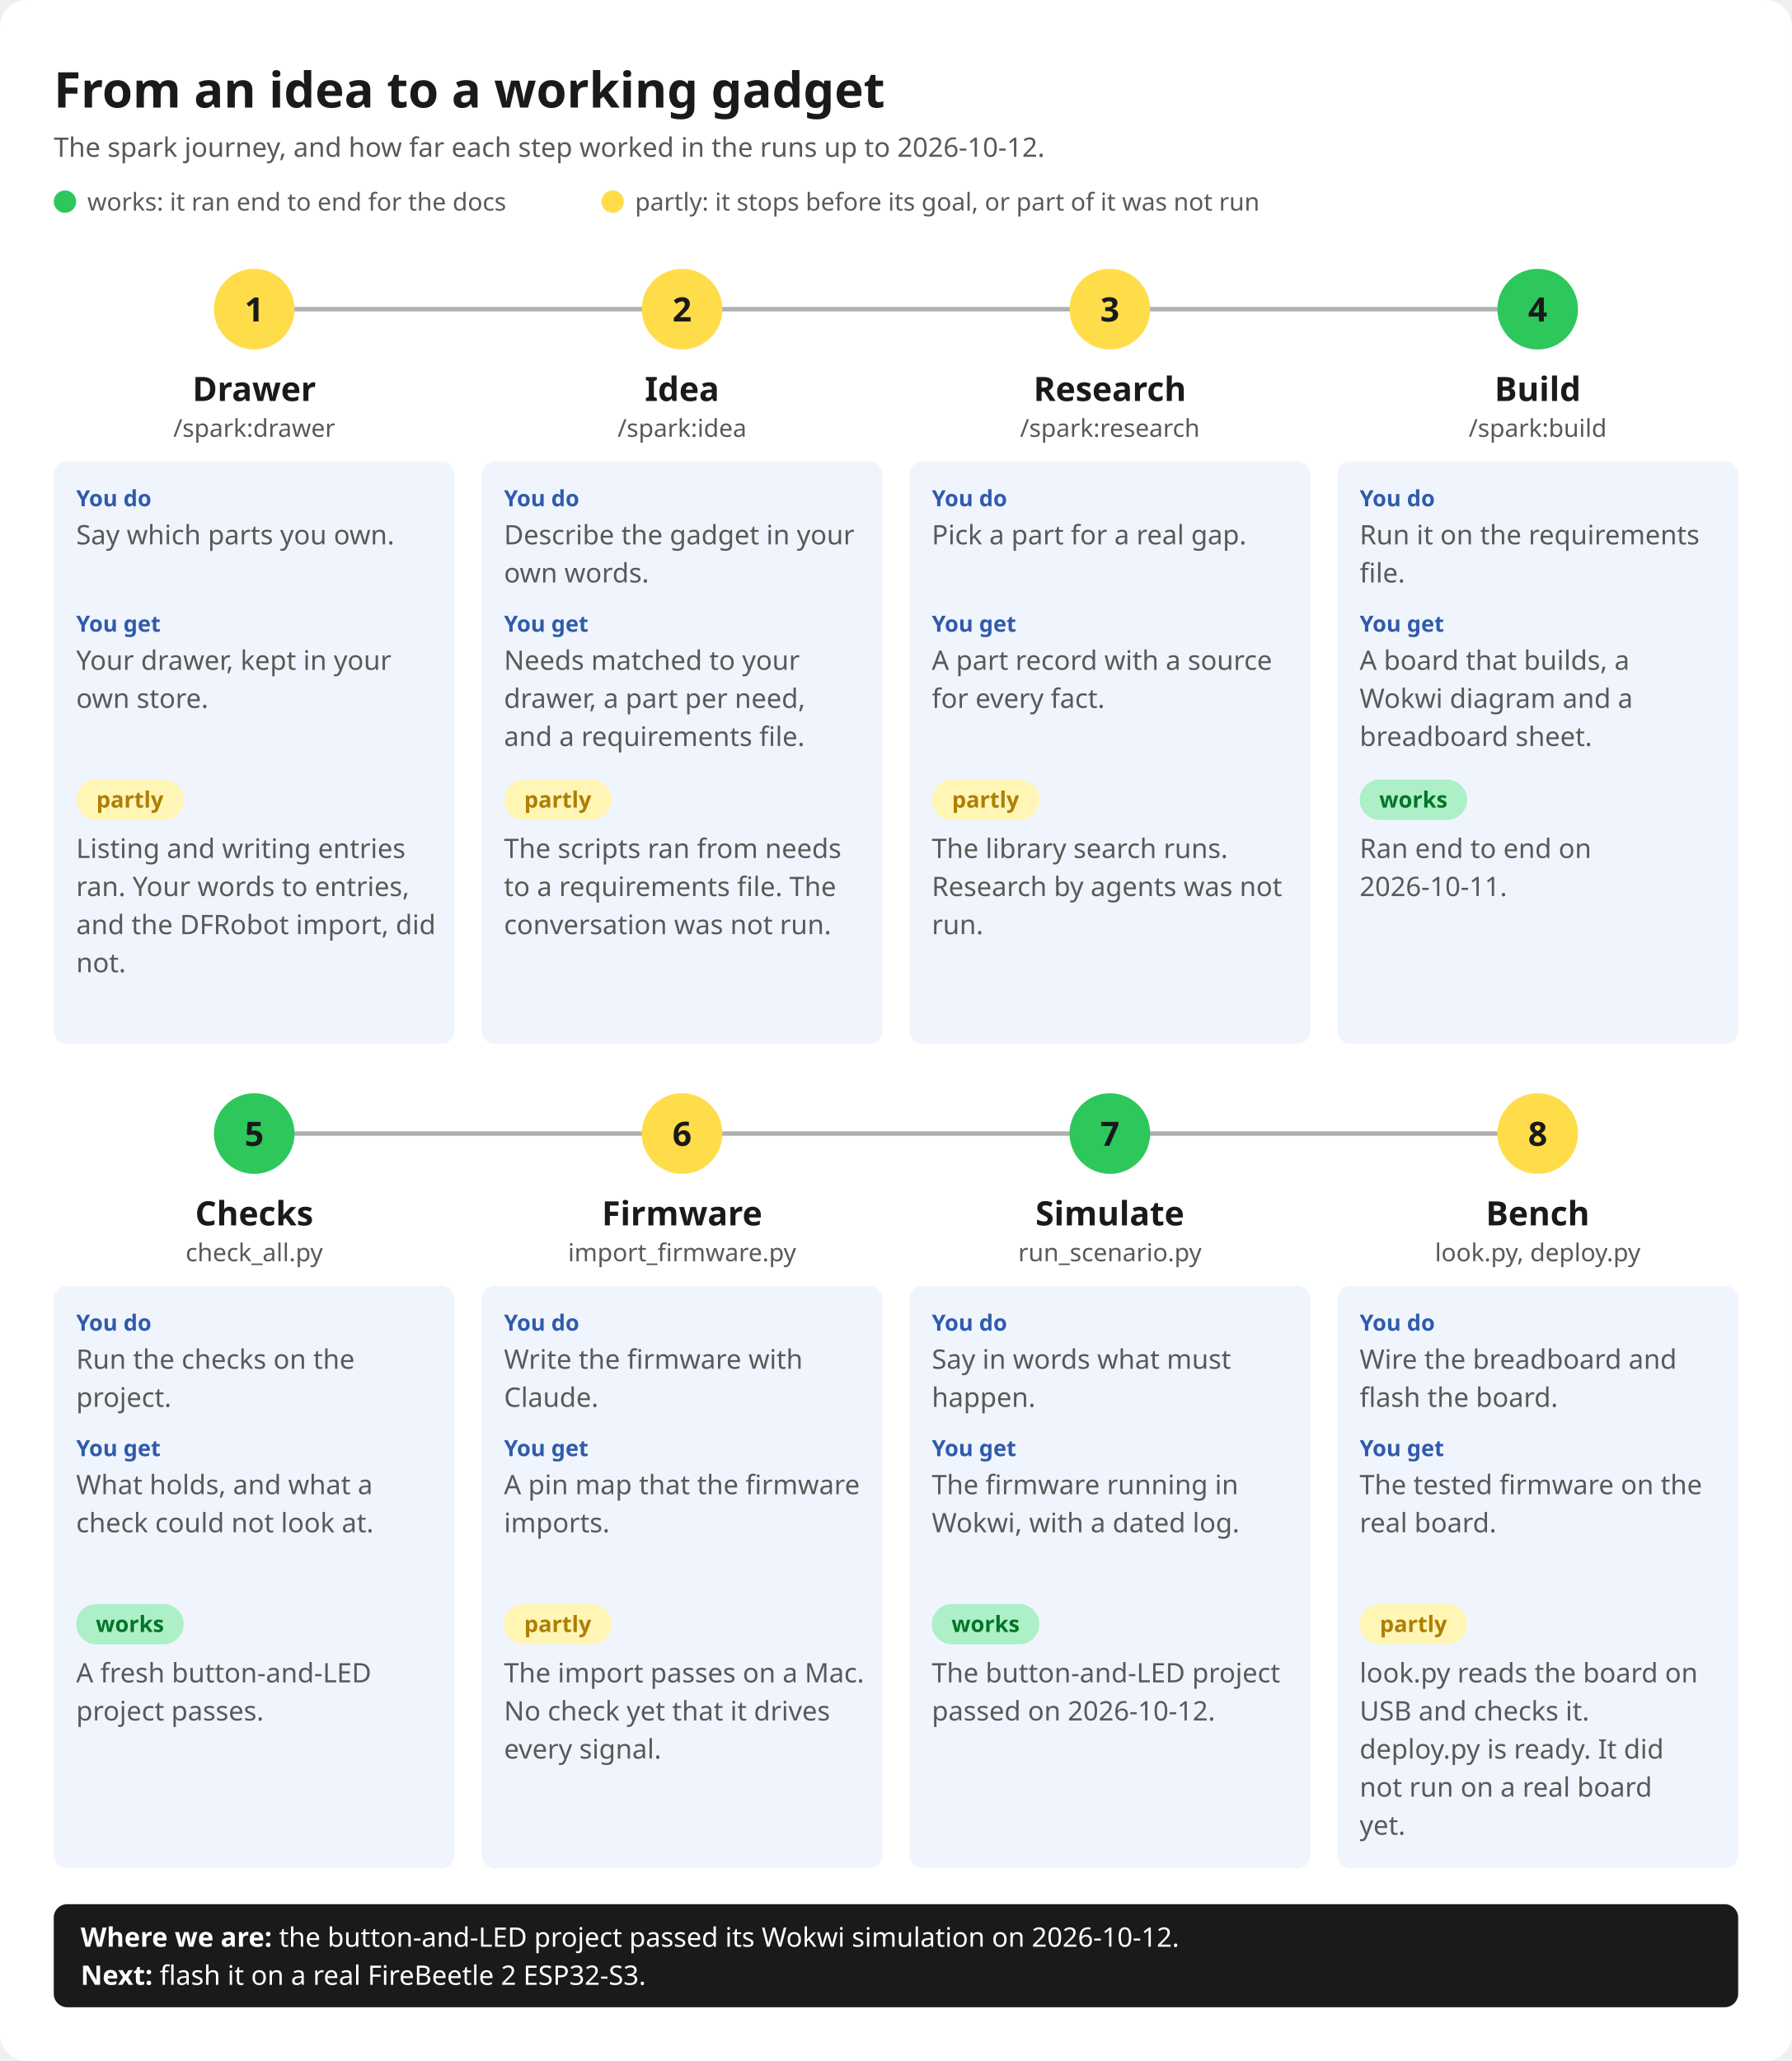
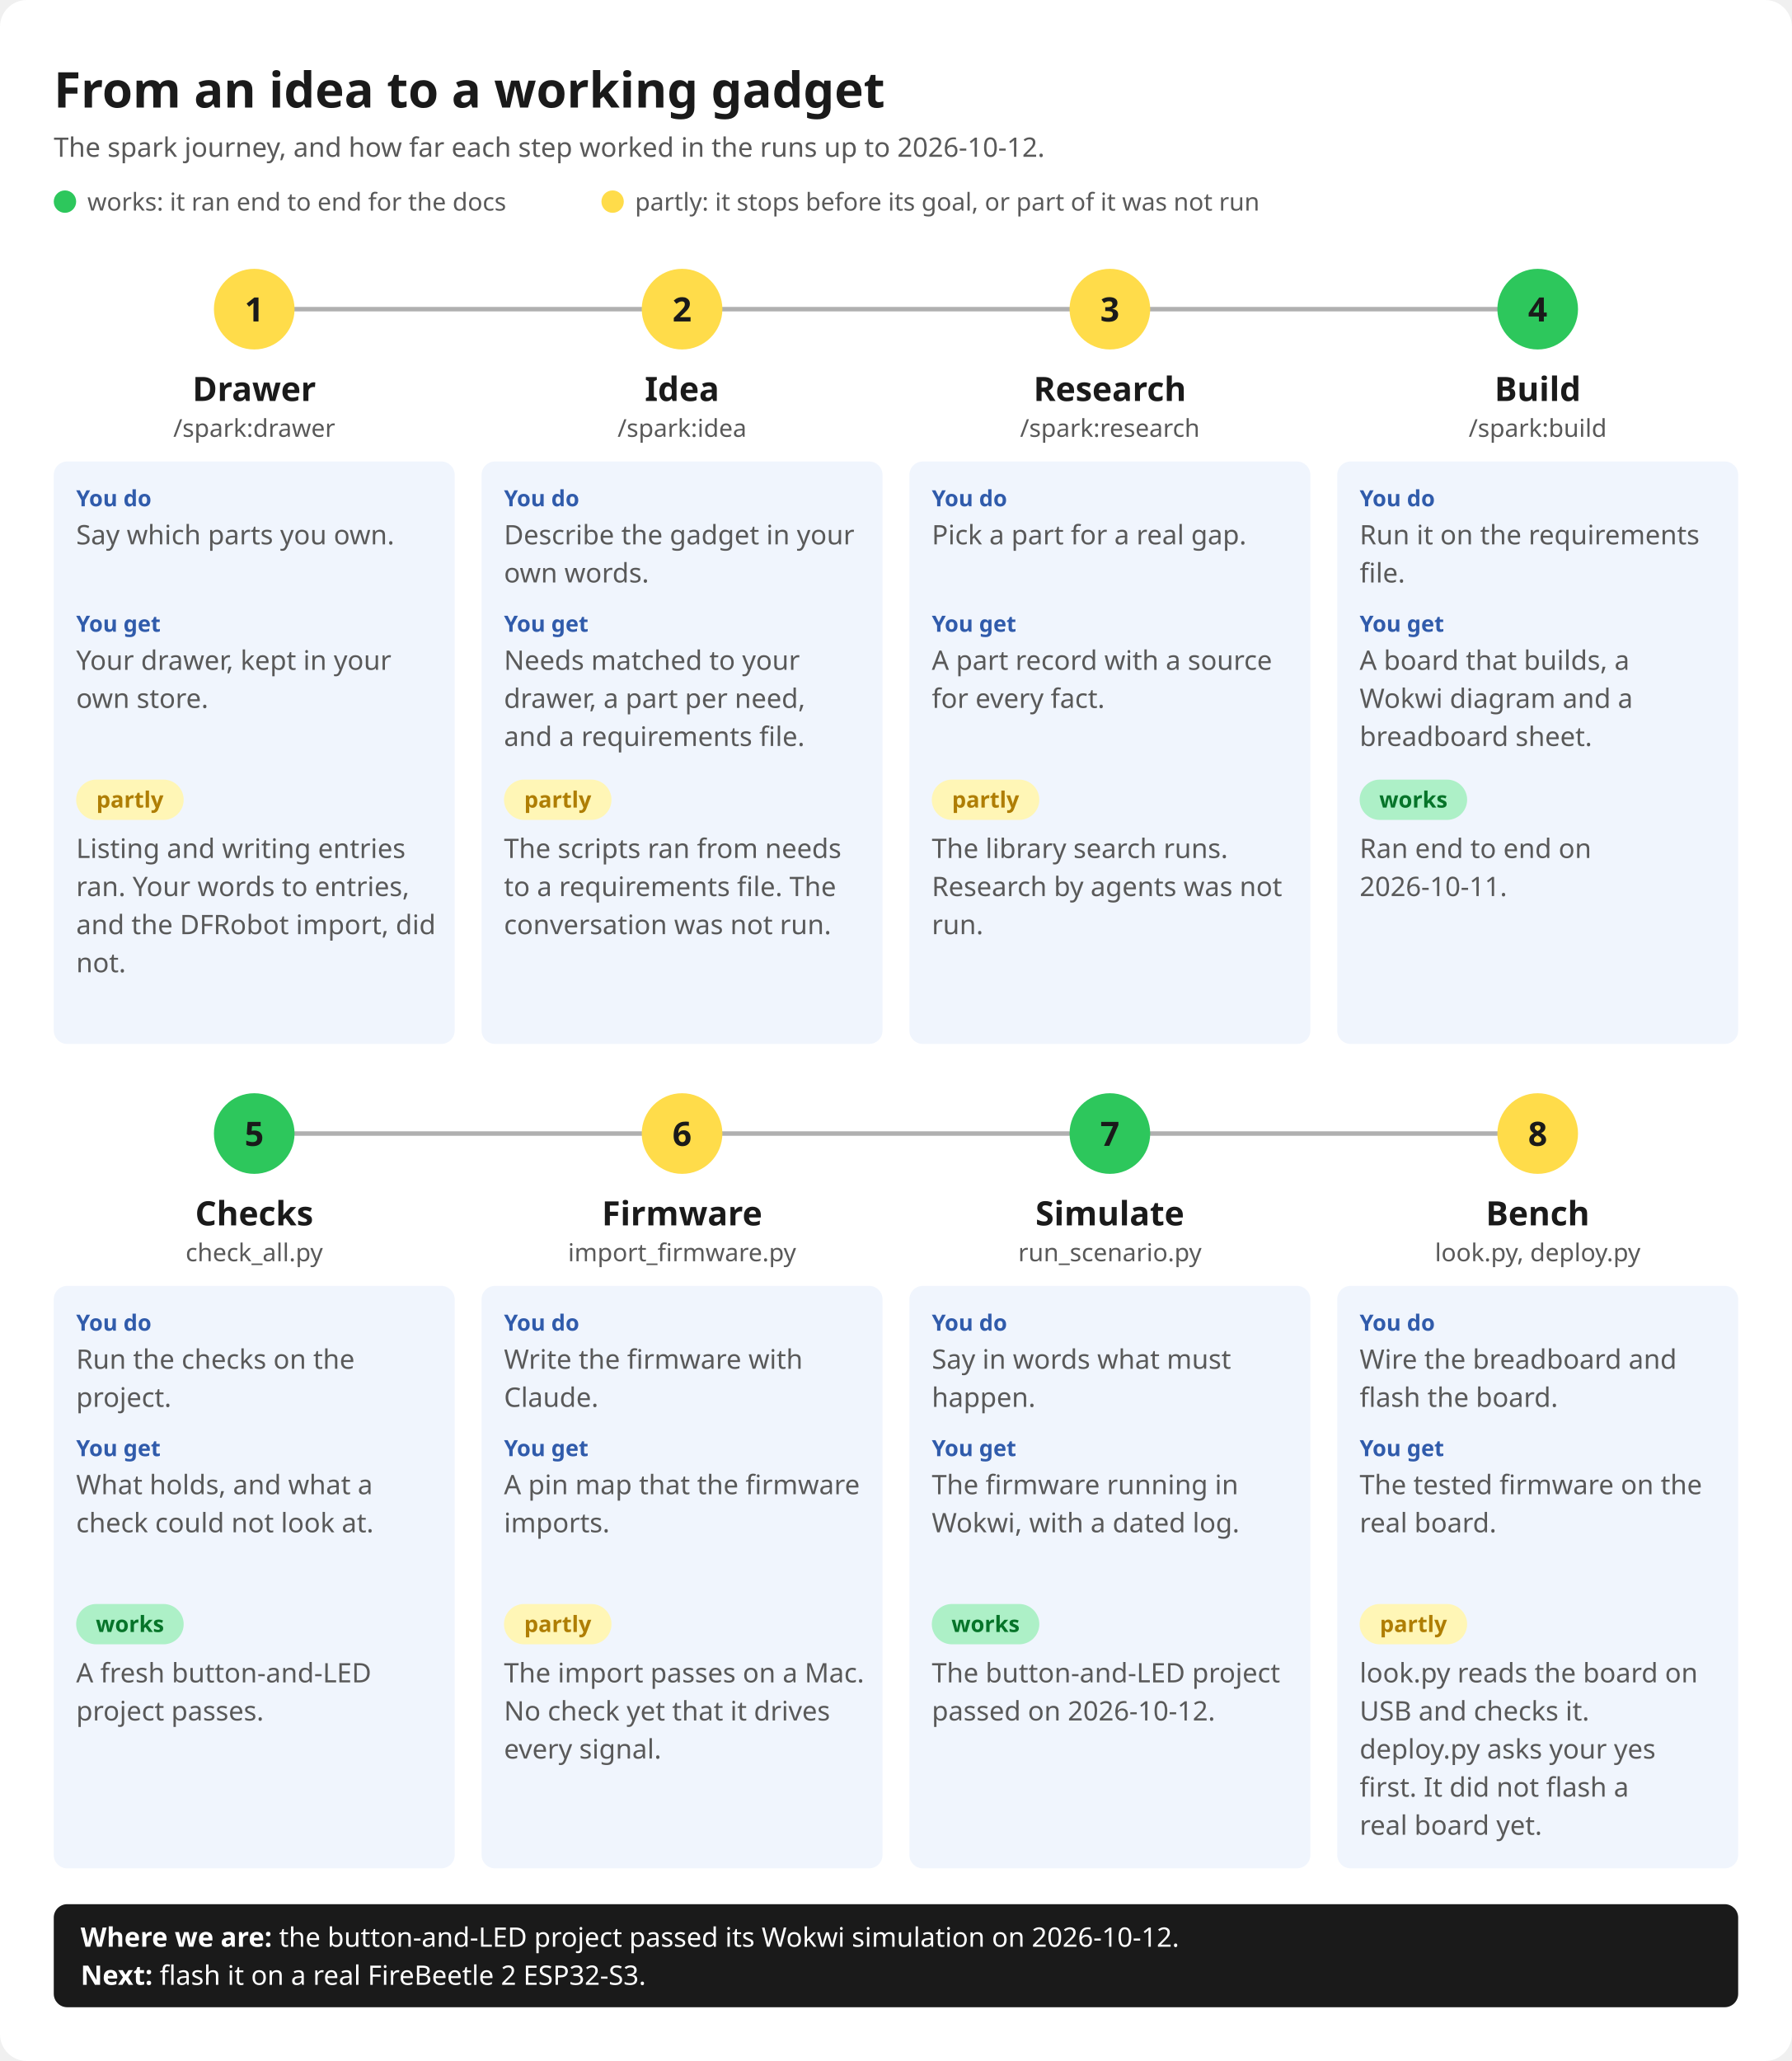
<svg xmlns="http://www.w3.org/2000/svg" viewBox="0 0 1600 1840" width="1600" height="1840" font-family="'Noto Sans', 'Helvetica Neue', Helvetica, Arial, sans-serif">
  <rect width="1600" height="1840" rx="24" fill="#ffffff" />
  <text x="48" y="96" font-size="44" font-weight="bold" fill="#1a1a1a" text-anchor="start">From an idea to a working gadget</text>
  <text x="48" y="140" font-size="24" font-weight="normal" fill="#595959" text-anchor="start">The spark journey, and how far each step worked in the runs up to 2026-10-12.</text>
  <circle cx="58" cy="180" r="10" fill="#2dc75c" />
  <text x="78" y="188" font-size="22" font-weight="normal" fill="#595959" text-anchor="start">works: it ran end to end for the docs</text>
  <circle cx="547" cy="180" r="10" fill="#ffdc4a" />
  <text x="567" y="188" font-size="22" font-weight="normal" fill="#595959" text-anchor="start">partly: it stops before its goal, or part of it was not run</text>
  <line x1="227" y1="276" x2="1373" y2="276" stroke="#b0b0b0" stroke-width="4" />
  <circle cx="227" cy="276" r="36" fill="#ffdc4a" />
  <text x="227" y="287" font-size="30" font-weight="bold" fill="#1a1a1a" text-anchor="middle">1</text>
  <text x="227" y="358" font-size="30" font-weight="bold" fill="#1a1a1a" text-anchor="middle">Drawer</text>
  <text x="227" y="390" font-size="22" font-weight="normal" fill="#595959" text-anchor="middle">/spark:drawer</text>
  <rect x="48" y="412" width="358" height="520" rx="12" fill="#f0f5fd" />
  <text x="68" y="452" font-size="20" font-weight="bold" fill="#305bab" text-anchor="start">You do</text>
  <text x="68" y="486" font-size="24" font-weight="normal" fill="#595959" text-anchor="start">Say which parts you own.</text>
  <text x="68" y="564" font-size="20" font-weight="bold" fill="#305bab" text-anchor="start">You get</text>
  <text x="68" y="598" font-size="24" font-weight="normal" fill="#595959" text-anchor="start">Your drawer, kept in your</text>
  <text x="68" y="632" font-size="24" font-weight="normal" fill="#595959" text-anchor="start">own store.</text>
  <rect x="68" y="696" width="96" height="36" rx="18" fill="#fff6b6" />
  <text x="116" y="721" font-size="20" font-weight="bold" fill="#af7e04" text-anchor="middle">partly</text>
  <text x="68" y="766" font-size="24" font-weight="normal" fill="#595959" text-anchor="start">Listing and writing entries</text>
  <text x="68" y="800" font-size="24" font-weight="normal" fill="#595959" text-anchor="start">ran. Your words to entries,</text>
  <text x="68" y="834" font-size="24" font-weight="normal" fill="#595959" text-anchor="start">and the DFRobot import, did</text>
  <text x="68" y="868" font-size="24" font-weight="normal" fill="#595959" text-anchor="start">not.</text>
  <circle cx="609" cy="276" r="36" fill="#ffdc4a" />
  <text x="609" y="287" font-size="30" font-weight="bold" fill="#1a1a1a" text-anchor="middle">2</text>
  <text x="609" y="358" font-size="30" font-weight="bold" fill="#1a1a1a" text-anchor="middle">Idea</text>
  <text x="609" y="390" font-size="22" font-weight="normal" fill="#595959" text-anchor="middle">/spark:idea</text>
  <rect x="430" y="412" width="358" height="520" rx="12" fill="#f0f5fd" />
  <text x="450" y="452" font-size="20" font-weight="bold" fill="#305bab" text-anchor="start">You do</text>
  <text x="450" y="486" font-size="24" font-weight="normal" fill="#595959" text-anchor="start">Describe the gadget in your</text>
  <text x="450" y="520" font-size="24" font-weight="normal" fill="#595959" text-anchor="start">own words.</text>
  <text x="450" y="564" font-size="20" font-weight="bold" fill="#305bab" text-anchor="start">You get</text>
  <text x="450" y="598" font-size="24" font-weight="normal" fill="#595959" text-anchor="start">Needs matched to your</text>
  <text x="450" y="632" font-size="24" font-weight="normal" fill="#595959" text-anchor="start">drawer, a part per need,</text>
  <text x="450" y="666" font-size="24" font-weight="normal" fill="#595959" text-anchor="start">and a requirements file.</text>
  <rect x="450" y="696" width="96" height="36" rx="18" fill="#fff6b6" />
  <text x="498" y="721" font-size="20" font-weight="bold" fill="#af7e04" text-anchor="middle">partly</text>
  <text x="450" y="766" font-size="24" font-weight="normal" fill="#595959" text-anchor="start">The scripts ran from needs</text>
  <text x="450" y="800" font-size="24" font-weight="normal" fill="#595959" text-anchor="start">to a requirements file. The</text>
  <text x="450" y="834" font-size="24" font-weight="normal" fill="#595959" text-anchor="start">conversation was not run.</text>
  <circle cx="991" cy="276" r="36" fill="#ffdc4a" />
  <text x="991" y="287" font-size="30" font-weight="bold" fill="#1a1a1a" text-anchor="middle">3</text>
  <text x="991" y="358" font-size="30" font-weight="bold" fill="#1a1a1a" text-anchor="middle">Research</text>
  <text x="991" y="390" font-size="22" font-weight="normal" fill="#595959" text-anchor="middle">/spark:research</text>
  <rect x="812" y="412" width="358" height="520" rx="12" fill="#f0f5fd" />
  <text x="832" y="452" font-size="20" font-weight="bold" fill="#305bab" text-anchor="start">You do</text>
  <text x="832" y="486" font-size="24" font-weight="normal" fill="#595959" text-anchor="start">Pick a part for a real gap.</text>
  <text x="832" y="564" font-size="20" font-weight="bold" fill="#305bab" text-anchor="start">You get</text>
  <text x="832" y="598" font-size="24" font-weight="normal" fill="#595959" text-anchor="start">A part record with a source</text>
  <text x="832" y="632" font-size="24" font-weight="normal" fill="#595959" text-anchor="start">for every fact.</text>
  <rect x="832" y="696" width="96" height="36" rx="18" fill="#fff6b6" />
  <text x="880" y="721" font-size="20" font-weight="bold" fill="#af7e04" text-anchor="middle">partly</text>
  <text x="832" y="766" font-size="24" font-weight="normal" fill="#595959" text-anchor="start">The library search runs.</text>
  <text x="832" y="800" font-size="24" font-weight="normal" fill="#595959" text-anchor="start">Research by agents was not</text>
  <text x="832" y="834" font-size="24" font-weight="normal" fill="#595959" text-anchor="start">run.</text>
  <circle cx="1373" cy="276" r="36" fill="#2dc75c" />
  <text x="1373" y="287" font-size="30" font-weight="bold" fill="#1a1a1a" text-anchor="middle">4</text>
  <text x="1373" y="358" font-size="30" font-weight="bold" fill="#1a1a1a" text-anchor="middle">Build</text>
  <text x="1373" y="390" font-size="22" font-weight="normal" fill="#595959" text-anchor="middle">/spark:build</text>
  <rect x="1194" y="412" width="358" height="520" rx="12" fill="#f0f5fd" />
  <text x="1214" y="452" font-size="20" font-weight="bold" fill="#305bab" text-anchor="start">You do</text>
  <text x="1214" y="486" font-size="24" font-weight="normal" fill="#595959" text-anchor="start">Run it on the requirements</text>
  <text x="1214" y="520" font-size="24" font-weight="normal" fill="#595959" text-anchor="start">file.</text>
  <text x="1214" y="564" font-size="20" font-weight="bold" fill="#305bab" text-anchor="start">You get</text>
  <text x="1214" y="598" font-size="24" font-weight="normal" fill="#595959" text-anchor="start">A board that builds, a</text>
  <text x="1214" y="632" font-size="24" font-weight="normal" fill="#595959" text-anchor="start">Wokwi diagram and a</text>
  <text x="1214" y="666" font-size="24" font-weight="normal" fill="#595959" text-anchor="start">breadboard sheet.</text>
  <rect x="1214" y="696" width="96" height="36" rx="18" fill="#adf0c7" />
  <text x="1262" y="721" font-size="20" font-weight="bold" fill="#067429" text-anchor="middle">works</text>
  <text x="1214" y="766" font-size="24" font-weight="normal" fill="#595959" text-anchor="start">Ran end to end on</text>
  <text x="1214" y="800" font-size="24" font-weight="normal" fill="#595959" text-anchor="start">2026-10-11.</text>
  <line x1="227" y1="1012" x2="1373" y2="1012" stroke="#b0b0b0" stroke-width="4" />
  <circle cx="227" cy="1012" r="36" fill="#2dc75c" />
  <text x="227" y="1023" font-size="30" font-weight="bold" fill="#1a1a1a" text-anchor="middle">5</text>
  <text x="227" y="1094" font-size="30" font-weight="bold" fill="#1a1a1a" text-anchor="middle">Checks</text>
  <text x="227" y="1126" font-size="22" font-weight="normal" fill="#595959" text-anchor="middle">check_all.py</text>
  <rect x="48" y="1148" width="358" height="520" rx="12" fill="#f0f5fd" />
  <text x="68" y="1188" font-size="20" font-weight="bold" fill="#305bab" text-anchor="start">You do</text>
  <text x="68" y="1222" font-size="24" font-weight="normal" fill="#595959" text-anchor="start">Run the checks on the</text>
  <text x="68" y="1256" font-size="24" font-weight="normal" fill="#595959" text-anchor="start">project.</text>
  <text x="68" y="1300" font-size="20" font-weight="bold" fill="#305bab" text-anchor="start">You get</text>
  <text x="68" y="1334" font-size="24" font-weight="normal" fill="#595959" text-anchor="start">What holds, and what a</text>
  <text x="68" y="1368" font-size="24" font-weight="normal" fill="#595959" text-anchor="start">check could not look at.</text>
  <rect x="68" y="1432" width="96" height="36" rx="18" fill="#adf0c7" />
  <text x="116" y="1457" font-size="20" font-weight="bold" fill="#067429" text-anchor="middle">works</text>
  <text x="68" y="1502" font-size="24" font-weight="normal" fill="#595959" text-anchor="start">A fresh button-and-LED</text>
  <text x="68" y="1536" font-size="24" font-weight="normal" fill="#595959" text-anchor="start">project passes.</text>
  <circle cx="609" cy="1012" r="36" fill="#ffdc4a" />
  <text x="609" y="1023" font-size="30" font-weight="bold" fill="#1a1a1a" text-anchor="middle">6</text>
  <text x="609" y="1094" font-size="30" font-weight="bold" fill="#1a1a1a" text-anchor="middle">Firmware</text>
  <text x="609" y="1126" font-size="22" font-weight="normal" fill="#595959" text-anchor="middle">import_firmware.py</text>
  <rect x="430" y="1148" width="358" height="520" rx="12" fill="#f0f5fd" />
  <text x="450" y="1188" font-size="20" font-weight="bold" fill="#305bab" text-anchor="start">You do</text>
  <text x="450" y="1222" font-size="24" font-weight="normal" fill="#595959" text-anchor="start">Write the firmware with</text>
  <text x="450" y="1256" font-size="24" font-weight="normal" fill="#595959" text-anchor="start">Claude.</text>
  <text x="450" y="1300" font-size="20" font-weight="bold" fill="#305bab" text-anchor="start">You get</text>
  <text x="450" y="1334" font-size="24" font-weight="normal" fill="#595959" text-anchor="start">A pin map that the firmware</text>
  <text x="450" y="1368" font-size="24" font-weight="normal" fill="#595959" text-anchor="start">imports.</text>
  <rect x="450" y="1432" width="96" height="36" rx="18" fill="#fff6b6" />
  <text x="498" y="1457" font-size="20" font-weight="bold" fill="#af7e04" text-anchor="middle">partly</text>
  <text x="450" y="1502" font-size="24" font-weight="normal" fill="#595959" text-anchor="start">The import passes on a Mac.</text>
  <text x="450" y="1536" font-size="24" font-weight="normal" fill="#595959" text-anchor="start">No check yet that it drives</text>
  <text x="450" y="1570" font-size="24" font-weight="normal" fill="#595959" text-anchor="start">every signal.</text>
  <circle cx="991" cy="1012" r="36" fill="#2dc75c" />
  <text x="991" y="1023" font-size="30" font-weight="bold" fill="#1a1a1a" text-anchor="middle">7</text>
  <text x="991" y="1094" font-size="30" font-weight="bold" fill="#1a1a1a" text-anchor="middle">Simulate</text>
  <text x="991" y="1126" font-size="22" font-weight="normal" fill="#595959" text-anchor="middle">run_scenario.py</text>
  <rect x="812" y="1148" width="358" height="520" rx="12" fill="#f0f5fd" />
  <text x="832" y="1188" font-size="20" font-weight="bold" fill="#305bab" text-anchor="start">You do</text>
  <text x="832" y="1222" font-size="24" font-weight="normal" fill="#595959" text-anchor="start">Say in words what must</text>
  <text x="832" y="1256" font-size="24" font-weight="normal" fill="#595959" text-anchor="start">happen.</text>
  <text x="832" y="1300" font-size="20" font-weight="bold" fill="#305bab" text-anchor="start">You get</text>
  <text x="832" y="1334" font-size="24" font-weight="normal" fill="#595959" text-anchor="start">The firmware running in</text>
  <text x="832" y="1368" font-size="24" font-weight="normal" fill="#595959" text-anchor="start">Wokwi, with a dated log.</text>
  <rect x="832" y="1432" width="96" height="36" rx="18" fill="#adf0c7" />
  <text x="880" y="1457" font-size="20" font-weight="bold" fill="#067429" text-anchor="middle">works</text>
  <text x="832" y="1502" font-size="24" font-weight="normal" fill="#595959" text-anchor="start">The button-and-LED project</text>
  <text x="832" y="1536" font-size="24" font-weight="normal" fill="#595959" text-anchor="start">passed on 2026-10-12.</text>
  <circle cx="1373" cy="1012" r="36" fill="#ffdc4a" />
  <text x="1373" y="1023" font-size="30" font-weight="bold" fill="#1a1a1a" text-anchor="middle">8</text>
  <text x="1373" y="1094" font-size="30" font-weight="bold" fill="#1a1a1a" text-anchor="middle">Bench</text>
  <text x="1373" y="1126" font-size="22" font-weight="normal" fill="#595959" text-anchor="middle">look.py, deploy.py</text>
  <rect x="1194" y="1148" width="358" height="520" rx="12" fill="#f0f5fd" />
  <text x="1214" y="1188" font-size="20" font-weight="bold" fill="#305bab" text-anchor="start">You do</text>
  <text x="1214" y="1222" font-size="24" font-weight="normal" fill="#595959" text-anchor="start">Wire the breadboard and</text>
  <text x="1214" y="1256" font-size="24" font-weight="normal" fill="#595959" text-anchor="start">flash the board.</text>
  <text x="1214" y="1300" font-size="20" font-weight="bold" fill="#305bab" text-anchor="start">You get</text>
  <text x="1214" y="1334" font-size="24" font-weight="normal" fill="#595959" text-anchor="start">The tested firmware on the</text>
  <text x="1214" y="1368" font-size="24" font-weight="normal" fill="#595959" text-anchor="start">real board.</text>
  <rect x="1214" y="1432" width="96" height="36" rx="18" fill="#fff6b6" />
  <text x="1262" y="1457" font-size="20" font-weight="bold" fill="#af7e04" text-anchor="middle">partly</text>
  <text x="1214" y="1502" font-size="24" font-weight="normal" fill="#595959" text-anchor="start">look.py reads the board on</text>
  <text x="1214" y="1536" font-size="24" font-weight="normal" fill="#595959" text-anchor="start">USB and checks it.</text>
-   <text x="1214" y="1570" font-size="24" font-weight="normal" fill="#595959" text-anchor="start">deploy.py is ready. It did</text>
-   <text x="1214" y="1604" font-size="24" font-weight="normal" fill="#595959" text-anchor="start">not run on a real board</text>
-   <text x="1214" y="1638" font-size="24" font-weight="normal" fill="#595959" text-anchor="start">yet.</text>
+   <text x="1214" y="1570" font-size="24" font-weight="normal" fill="#595959" text-anchor="start">deploy.py asks your yes</text>
+   <text x="1214" y="1604" font-size="24" font-weight="normal" fill="#595959" text-anchor="start">first. It did not flash a</text>
+   <text x="1214" y="1638" font-size="24" font-weight="normal" fill="#595959" text-anchor="start">real board yet.</text>
  <rect x="48" y="1700" width="1504" height="92" rx="12" fill="#1a1a1a" />
  <text x="72" y="1738" font-size="24" fill="#ffffff">
    <tspan font-weight="bold">Where we are:</tspan> the button-and-LED project passed its Wokwi simulation on 2026-10-12.</text>
  <text x="72" y="1772" font-size="24" fill="#ffffff">
    <tspan font-weight="bold">Next:</tspan> flash it on a real FireBeetle 2 ESP32-S3.</text>
</svg>
